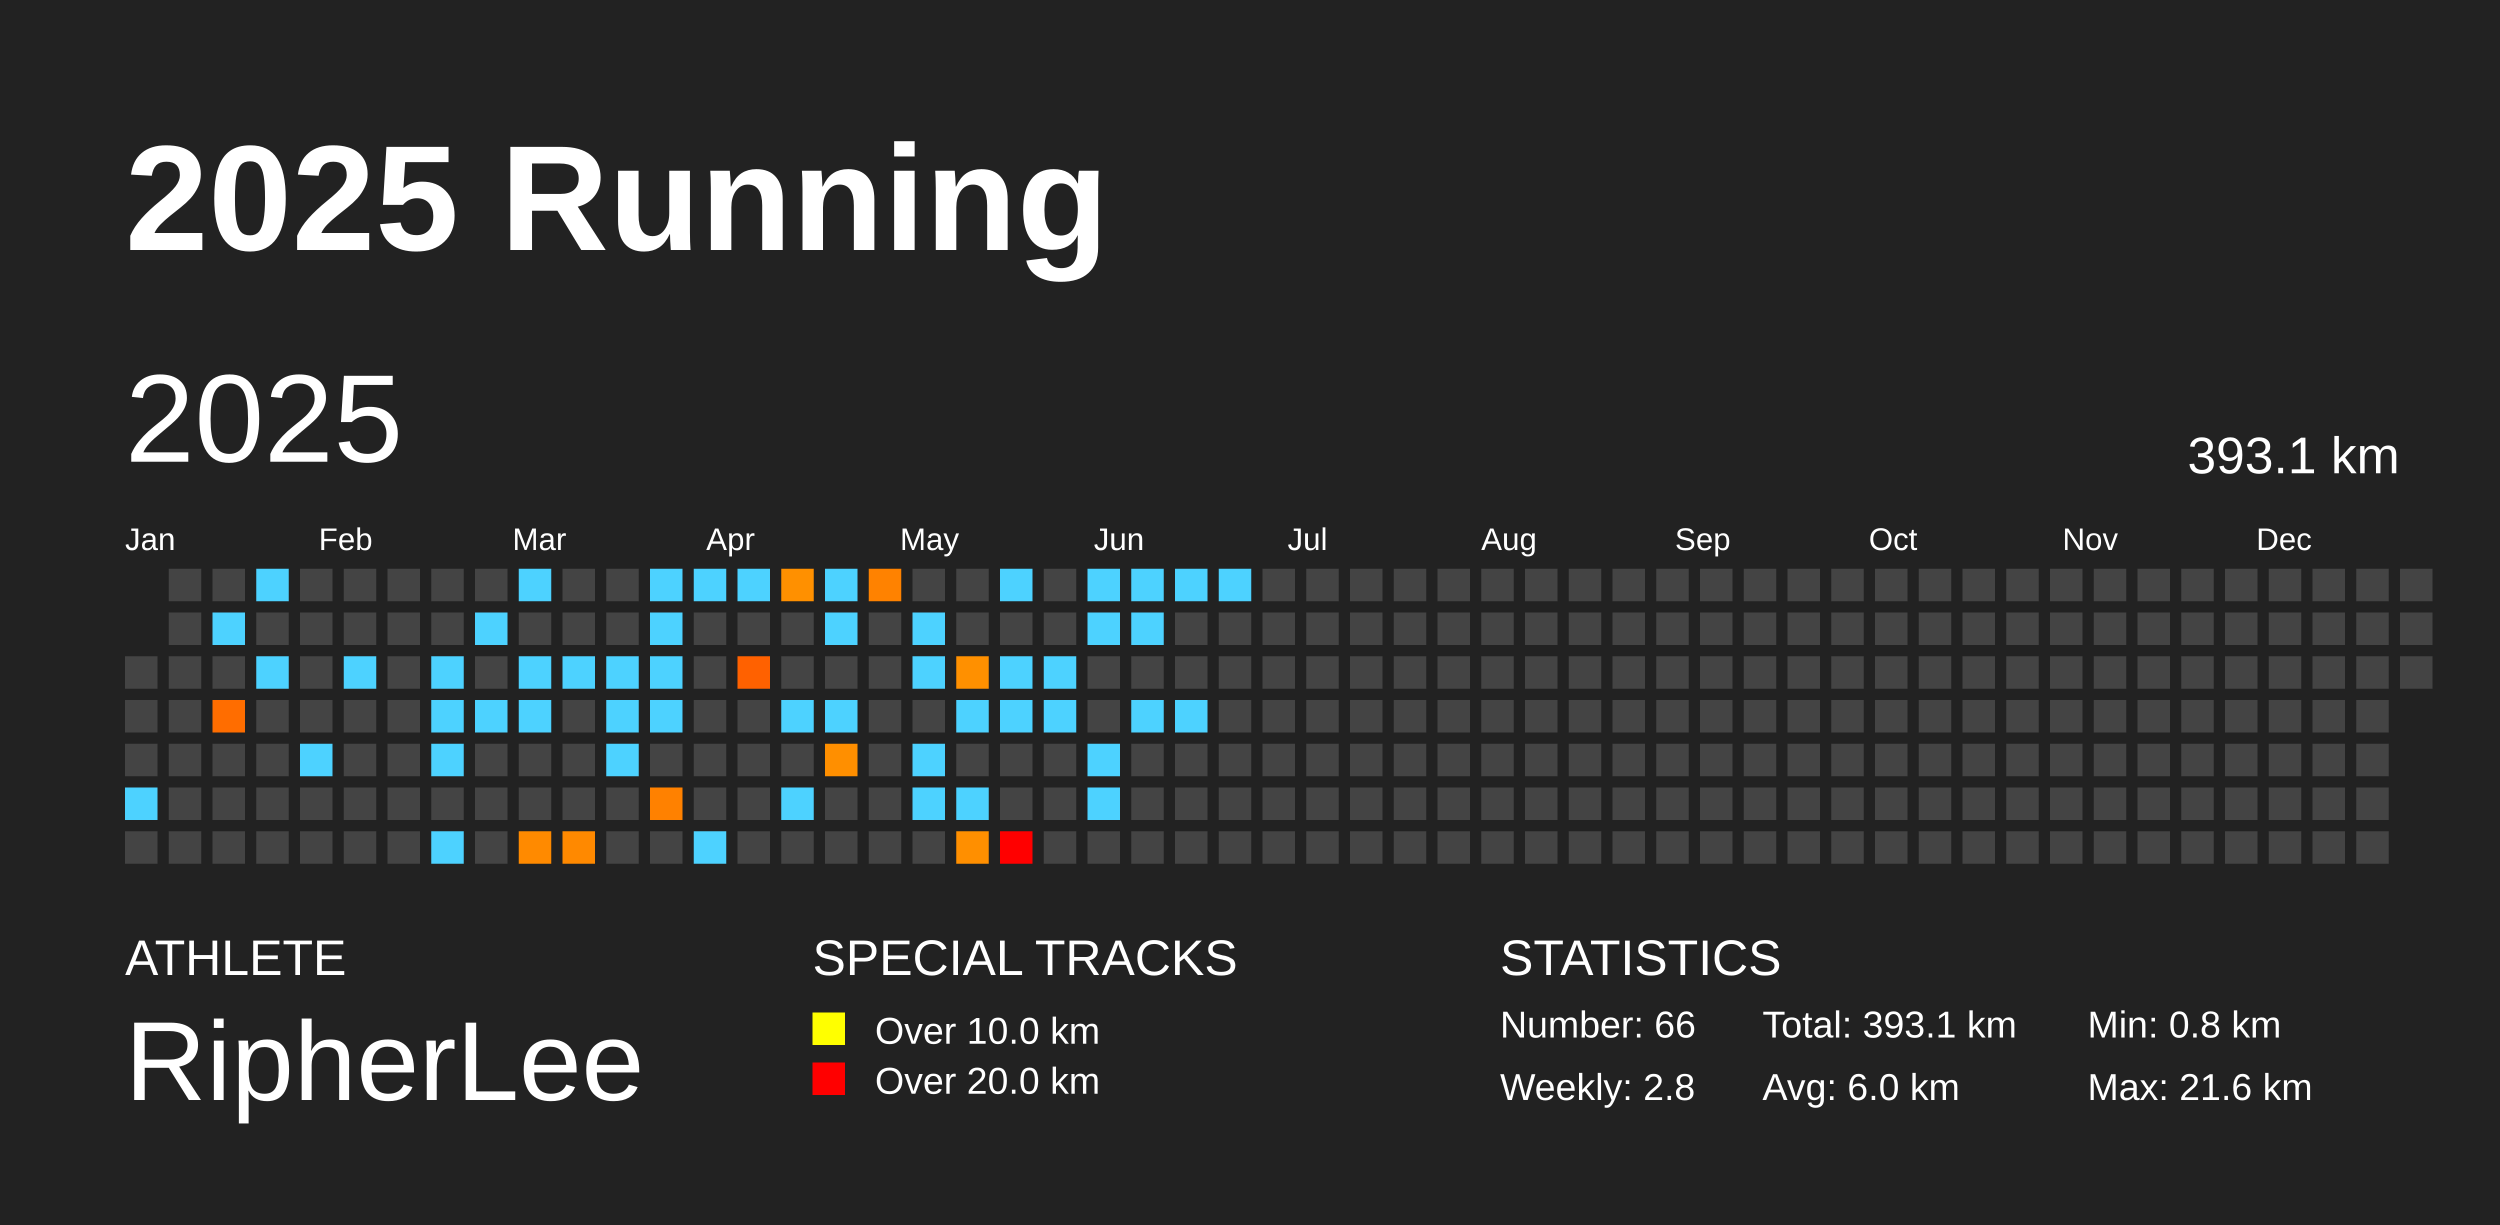
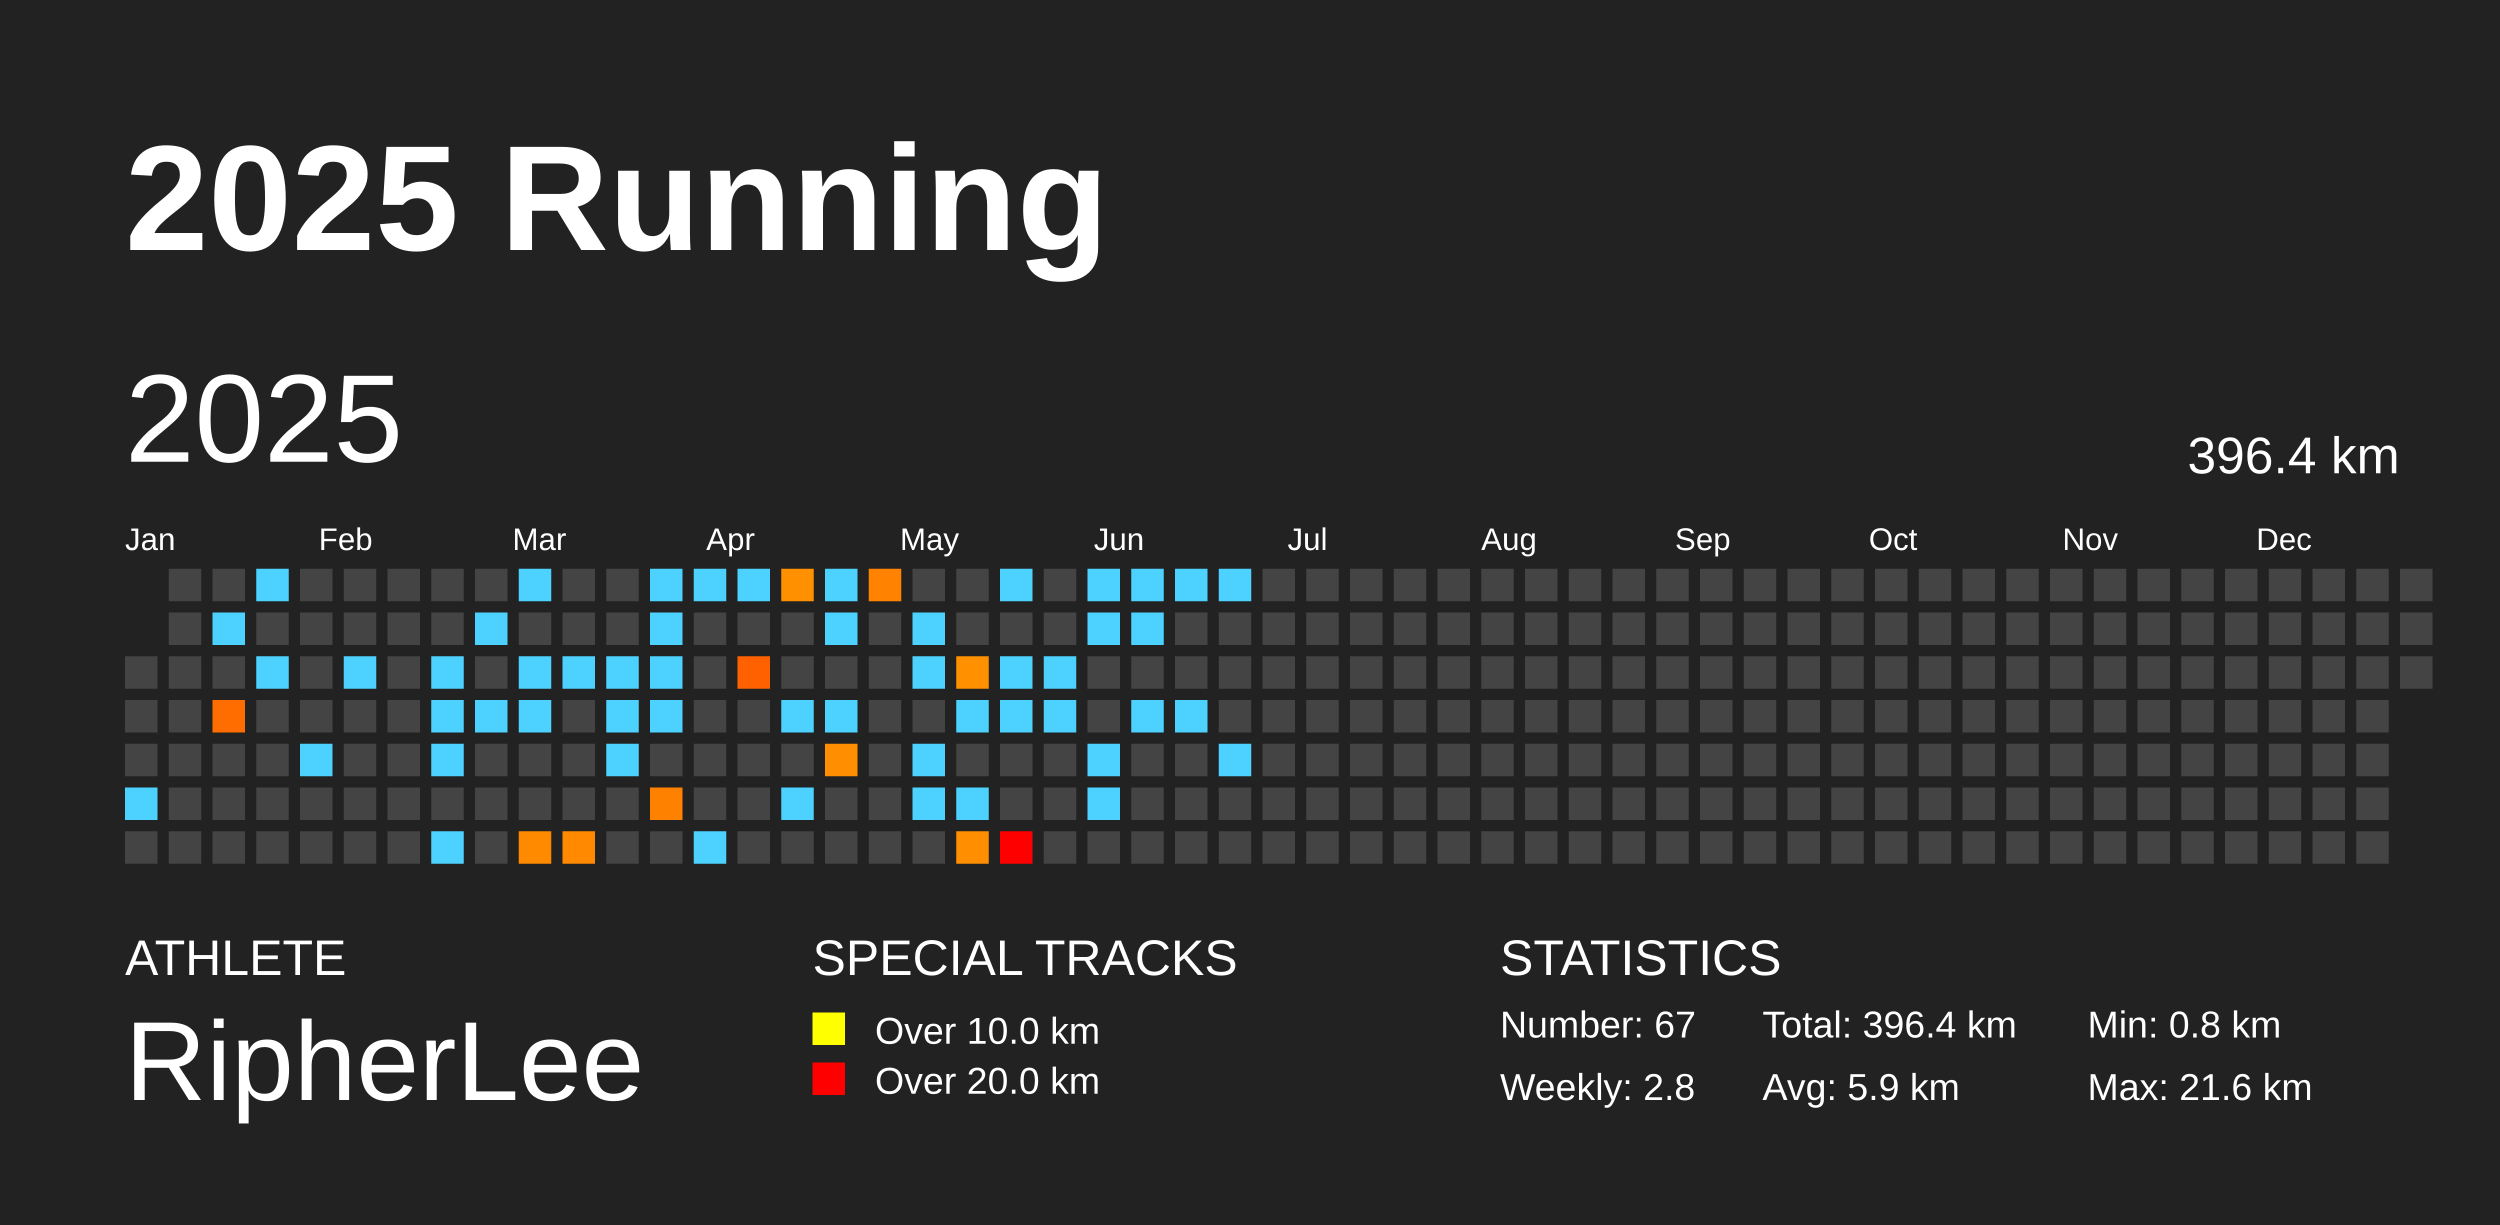
<svg xmlns="http://www.w3.org/2000/svg" baseProfile="full" height="98mm" version="1.1" viewBox="0,0,200,98" width="200mm">
  <defs />
  <rect fill="#222222" height="98" width="200" x="0" y="0" />
  <text fill="#FFFFFF" style="font-size:12px; font-family:Arial; font-weight:bold;" x="10" y="20">2025 Running</text>
  <text fill="#FFFFFF" style="font-size:4px; font-family:Arial" x="10" y="78">ATHLETE</text>
  <text fill="#FFFFFF" style="font-size:9px; font-family:Arial" x="10" y="88">RipherLee</text>
  <text fill="#FFFFFF" style="font-size:4px; font-family:Arial" x="65" y="78">SPECIAL TRACKS</text>
  <rect fill="yellow" height="2.6" width="2.6" x="65" y="81" />
  <text fill="#FFFFFF" style="font-size:3px; font-family:Arial" x="70" y="83.5">Over 10.0 km</text>
  <rect fill="red" height="2.6" width="2.6" x="65" y="85" />
  <text fill="#FFFFFF" style="font-size:3px; font-family:Arial" x="70" y="87.5">Over 20.0 km</text>
  <text fill="#FFFFFF" style="font-size:4px; font-family:Arial" x="120" y="78">STATISTICS</text>
-   <text fill="#FFFFFF" style="font-size:3px; font-family:Arial" x="120" y="83">Number: 66</text>
+   <text fill="#FFFFFF" style="font-size:3px; font-family:Arial" x="120" y="83">Number: 67</text>
  <text fill="#FFFFFF" style="font-size:3px; font-family:Arial" x="120" y="88">Weekly: 2.8</text>
-   <text fill="#FFFFFF" style="font-size:3px; font-family:Arial" x="141" y="83">Total: 393.1 km</text>
-   <text fill="#FFFFFF" style="font-size:3px; font-family:Arial" x="141" y="88">Avg: 6.0 km</text>
+   <text fill="#FFFFFF" style="font-size:3px; font-family:Arial" x="141" y="83">Total: 396.4 km</text>
+   <text fill="#FFFFFF" style="font-size:3px; font-family:Arial" x="141" y="88">Avg: 5.9 km</text>
  <text fill="#FFFFFF" style="font-size:3px; font-family:Arial" x="167" y="83">Min: 0.8 km</text>
  <text fill="#FFFFFF" style="font-size:3px; font-family:Arial" x="167" y="88">Max: 21.6 km</text>
  <text dominant-baseline="hanging" fill="#FFFFFF" style="font-size:10.0px; font-family:Arial;" x="10" y="30">2025</text>
-   <text dominant-baseline="hanging" fill="#FFFFFF" style="font-size:4.125px; font-family:Arial;" x="175" y="35">393.1 km</text>
+   <text dominant-baseline="hanging" fill="#FFFFFF" style="font-size:4.125px; font-family:Arial;" x="175" y="35">396.4 km</text>
  <text fill="#FFFFFF" style="font-size:2.5px; font-family:Arial" x="10.0" y="44">Jan</text>
  <text fill="#FFFFFF" style="font-size:2.5px; font-family:Arial" x="25.5" y="44">Feb</text>
  <text fill="#FFFFFF" style="font-size:2.5px; font-family:Arial" x="41.0" y="44">Mar</text>
  <text fill="#FFFFFF" style="font-size:2.5px; font-family:Arial" x="56.5" y="44">Apr</text>
  <text fill="#FFFFFF" style="font-size:2.5px; font-family:Arial" x="72.0" y="44">May</text>
  <text fill="#FFFFFF" style="font-size:2.5px; font-family:Arial" x="87.5" y="44">Jun</text>
  <text fill="#FFFFFF" style="font-size:2.5px; font-family:Arial" x="103.0" y="44">Jul</text>
  <text fill="#FFFFFF" style="font-size:2.5px; font-family:Arial" x="118.5" y="44">Aug</text>
  <text fill="#FFFFFF" style="font-size:2.5px; font-family:Arial" x="134.0" y="44">Sep</text>
  <text fill="#FFFFFF" style="font-size:2.5px; font-family:Arial" x="149.5" y="44">Oct</text>
  <text fill="#FFFFFF" style="font-size:2.5px; font-family:Arial" x="165.0" y="44">Nov</text>
  <text fill="#FFFFFF" style="font-size:2.5px; font-family:Arial" x="180.5" y="44">Dec</text>
  <rect fill="#444444" height="2.6" width="2.6" x="10.0" y="52.5" />
  <rect fill="#444444" height="2.6" width="2.6" x="10.0" y="56.0" />
  <rect fill="#444444" height="2.6" width="2.6" x="10.0" y="59.5" />
  <rect fill="#4dd2ff" height="2.6" width="2.6" x="10.0" y="63.0" />
  <rect fill="#444444" height="2.6" width="2.6" x="10.0" y="66.5" />
  <rect fill="#444444" height="2.6" width="2.6" x="13.5" y="45.5" />
  <rect fill="#444444" height="2.6" width="2.6" x="13.5" y="49.0" />
  <rect fill="#444444" height="2.6" width="2.6" x="13.5" y="52.5" />
  <rect fill="#444444" height="2.6" width="2.6" x="13.5" y="56.0" />
  <rect fill="#444444" height="2.6" width="2.6" x="13.5" y="59.5" />
  <rect fill="#444444" height="2.6" width="2.6" x="13.5" y="63.0" />
  <rect fill="#444444" height="2.6" width="2.6" x="13.5" y="66.5" />
  <rect fill="#444444" height="2.6" width="2.6" x="17.0" y="45.5" />
  <rect fill="#4dd2ff" height="2.6" width="2.6" x="17.0" y="49.0" />
  <rect fill="#444444" height="2.6" width="2.6" x="17.0" y="52.5" />
  <rect fill="#ff6d00" height="2.6" width="2.6" x="17.0" y="56.0" />
  <rect fill="#444444" height="2.6" width="2.6" x="17.0" y="59.5" />
  <rect fill="#444444" height="2.6" width="2.6" x="17.0" y="63.0" />
  <rect fill="#444444" height="2.6" width="2.6" x="17.0" y="66.5" />
  <rect fill="#4dd2ff" height="2.6" width="2.6" x="20.5" y="45.5" />
  <rect fill="#444444" height="2.6" width="2.6" x="20.5" y="49.0" />
  <rect fill="#4dd2ff" height="2.6" width="2.6" x="20.5" y="52.5" />
  <rect fill="#444444" height="2.6" width="2.6" x="20.5" y="56.0" />
  <rect fill="#444444" height="2.6" width="2.6" x="20.5" y="59.5" />
  <rect fill="#444444" height="2.6" width="2.6" x="20.5" y="63.0" />
  <rect fill="#444444" height="2.6" width="2.6" x="20.5" y="66.5" />
  <rect fill="#444444" height="2.6" width="2.6" x="24.0" y="45.5" />
  <rect fill="#444444" height="2.6" width="2.6" x="24.0" y="49.0" />
  <rect fill="#444444" height="2.6" width="2.6" x="24.0" y="52.5" />
  <rect fill="#444444" height="2.6" width="2.6" x="24.0" y="56.0" />
  <rect fill="#4dd2ff" height="2.6" width="2.6" x="24.0" y="59.5" />
  <rect fill="#444444" height="2.6" width="2.6" x="24.0" y="63.0" />
  <rect fill="#444444" height="2.6" width="2.6" x="24.0" y="66.5" />
  <rect fill="#444444" height="2.6" width="2.6" x="27.5" y="45.5" />
  <rect fill="#444444" height="2.6" width="2.6" x="27.5" y="49.0" />
  <rect fill="#4dd2ff" height="2.6" width="2.6" x="27.5" y="52.5" />
  <rect fill="#444444" height="2.6" width="2.6" x="27.5" y="56.0" />
  <rect fill="#444444" height="2.6" width="2.6" x="27.5" y="59.5" />
  <rect fill="#444444" height="2.6" width="2.6" x="27.5" y="63.0" />
  <rect fill="#444444" height="2.6" width="2.6" x="27.5" y="66.5" />
  <rect fill="#444444" height="2.6" width="2.6" x="31.0" y="45.5" />
  <rect fill="#444444" height="2.6" width="2.6" x="31.0" y="49.0" />
  <rect fill="#444444" height="2.6" width="2.6" x="31.0" y="52.5" />
  <rect fill="#444444" height="2.6" width="2.6" x="31.0" y="56.0" />
  <rect fill="#444444" height="2.6" width="2.6" x="31.0" y="59.5" />
  <rect fill="#444444" height="2.6" width="2.6" x="31.0" y="63.0" />
  <rect fill="#444444" height="2.6" width="2.6" x="31.0" y="66.5" />
  <rect fill="#444444" height="2.6" width="2.6" x="34.5" y="45.5" />
  <rect fill="#444444" height="2.6" width="2.6" x="34.5" y="49.0" />
  <rect fill="#4dd2ff" height="2.6" width="2.6" x="34.5" y="52.5" />
  <rect fill="#4dd2ff" height="2.6" width="2.6" x="34.5" y="56.0" />
  <rect fill="#4dd2ff" height="2.6" width="2.6" x="34.5" y="59.5" />
  <rect fill="#444444" height="2.6" width="2.6" x="34.5" y="63.0" />
  <rect fill="#4dd2ff" height="2.6" width="2.6" x="34.5" y="66.5" />
  <rect fill="#444444" height="2.6" width="2.6" x="38.0" y="45.5" />
  <rect fill="#4dd2ff" height="2.6" width="2.6" x="38.0" y="49.0" />
  <rect fill="#444444" height="2.6" width="2.6" x="38.0" y="52.5" />
  <rect fill="#4dd2ff" height="2.6" width="2.6" x="38.0" y="56.0" />
  <rect fill="#444444" height="2.6" width="2.6" x="38.0" y="59.5" />
  <rect fill="#444444" height="2.6" width="2.6" x="38.0" y="63.0" />
  <rect fill="#444444" height="2.6" width="2.6" x="38.0" y="66.5" />
  <rect fill="#4dd2ff" height="2.6" width="2.6" x="41.5" y="45.5" />
  <rect fill="#444444" height="2.6" width="2.6" x="41.5" y="49.0" />
  <rect fill="#4dd2ff" height="2.6" width="2.6" x="41.5" y="52.5" />
  <rect fill="#4dd2ff" height="2.6" width="2.6" x="41.5" y="56.0" />
  <rect fill="#444444" height="2.6" width="2.6" x="41.5" y="59.5" />
  <rect fill="#444444" height="2.6" width="2.6" x="41.5" y="63.0" />
  <rect fill="#ff8a00" height="2.6" width="2.6" x="41.5" y="66.5" />
  <rect fill="#444444" height="2.6" width="2.6" x="45.0" y="45.5" />
  <rect fill="#444444" height="2.6" width="2.6" x="45.0" y="49.0" />
  <rect fill="#4dd2ff" height="2.6" width="2.6" x="45.0" y="52.5" />
  <rect fill="#444444" height="2.6" width="2.6" x="45.0" y="56.0" />
  <rect fill="#444444" height="2.6" width="2.6" x="45.0" y="59.5" />
  <rect fill="#444444" height="2.6" width="2.6" x="45.0" y="63.0" />
  <rect fill="#ff8900" height="2.6" width="2.6" x="45.0" y="66.5" />
  <rect fill="#444444" height="2.6" width="2.6" x="48.5" y="45.5" />
  <rect fill="#444444" height="2.6" width="2.6" x="48.5" y="49.0" />
  <rect fill="#4dd2ff" height="2.6" width="2.6" x="48.5" y="52.5" />
  <rect fill="#4dd2ff" height="2.6" width="2.6" x="48.5" y="56.0" />
  <rect fill="#4dd2ff" height="2.6" width="2.6" x="48.5" y="59.5" />
  <rect fill="#444444" height="2.6" width="2.6" x="48.5" y="63.0" />
  <rect fill="#444444" height="2.6" width="2.6" x="48.5" y="66.5" />
  <rect fill="#4dd2ff" height="2.6" width="2.6" x="52.0" y="45.5" />
  <rect fill="#4dd2ff" height="2.6" width="2.6" x="52.0" y="49.0" />
  <rect fill="#4dd2ff" height="2.6" width="2.6" x="52.0" y="52.5" />
  <rect fill="#4dd2ff" height="2.6" width="2.6" x="52.0" y="56.0" />
  <rect fill="#444444" height="2.6" width="2.6" x="52.0" y="59.5" />
  <rect fill="#ff8100" height="2.6" width="2.6" x="52.0" y="63.0" />
  <rect fill="#444444" height="2.6" width="2.6" x="52.0" y="66.5" />
  <rect fill="#4dd2ff" height="2.6" width="2.6" x="55.5" y="45.5" />
  <rect fill="#444444" height="2.6" width="2.6" x="55.5" y="49.0" />
  <rect fill="#444444" height="2.6" width="2.6" x="55.5" y="52.5" />
  <rect fill="#444444" height="2.6" width="2.6" x="55.5" y="56.0" />
  <rect fill="#444444" height="2.6" width="2.6" x="55.5" y="59.5" />
  <rect fill="#444444" height="2.6" width="2.6" x="55.5" y="63.0" />
  <rect fill="#4dd2ff" height="2.6" width="2.6" x="55.5" y="66.5" />
  <rect fill="#4dd2ff" height="2.6" width="2.6" x="59.0" y="45.5" />
  <rect fill="#444444" height="2.6" width="2.6" x="59.0" y="49.0" />
  <rect fill="#ff6100" height="2.6" width="2.6" x="59.0" y="52.5" />
  <rect fill="#444444" height="2.6" width="2.6" x="59.0" y="56.0" />
  <rect fill="#444444" height="2.6" width="2.6" x="59.0" y="59.5" />
  <rect fill="#444444" height="2.6" width="2.6" x="59.0" y="63.0" />
  <rect fill="#444444" height="2.6" width="2.6" x="59.0" y="66.5" />
  <rect fill="#ff9000" height="2.6" width="2.6" x="62.5" y="45.5" />
  <rect fill="#444444" height="2.6" width="2.6" x="62.5" y="49.0" />
  <rect fill="#444444" height="2.6" width="2.6" x="62.5" y="52.5" />
  <rect fill="#4dd2ff" height="2.6" width="2.6" x="62.5" y="56.0" />
  <rect fill="#444444" height="2.6" width="2.6" x="62.5" y="59.5" />
  <rect fill="#4dd2ff" height="2.6" width="2.6" x="62.5" y="63.0" />
  <rect fill="#444444" height="2.6" width="2.6" x="62.5" y="66.5" />
  <rect fill="#4dd2ff" height="2.6" width="2.6" x="66.0" y="45.5" />
  <rect fill="#4dd2ff" height="2.6" width="2.6" x="66.0" y="49.0" />
  <rect fill="#444444" height="2.6" width="2.6" x="66.0" y="52.5" />
  <rect fill="#4dd2ff" height="2.6" width="2.6" x="66.0" y="56.0" />
  <rect fill="#ff8f00" height="2.6" width="2.6" x="66.0" y="59.5" />
  <rect fill="#444444" height="2.6" width="2.6" x="66.0" y="63.0" />
  <rect fill="#444444" height="2.6" width="2.6" x="66.0" y="66.5" />
  <rect fill="#ff8200" height="2.6" width="2.6" x="69.5" y="45.5" />
  <rect fill="#444444" height="2.6" width="2.6" x="69.5" y="49.0" />
  <rect fill="#444444" height="2.6" width="2.6" x="69.5" y="52.5" />
  <rect fill="#444444" height="2.6" width="2.6" x="69.5" y="56.0" />
  <rect fill="#444444" height="2.6" width="2.6" x="69.5" y="59.5" />
  <rect fill="#444444" height="2.6" width="2.6" x="69.5" y="63.0" />
  <rect fill="#444444" height="2.6" width="2.6" x="69.5" y="66.5" />
  <rect fill="#444444" height="2.6" width="2.6" x="73.0" y="45.5" />
  <rect fill="#4dd2ff" height="2.6" width="2.6" x="73.0" y="49.0" />
  <rect fill="#4dd2ff" height="2.6" width="2.6" x="73.0" y="52.5" />
  <rect fill="#444444" height="2.6" width="2.6" x="73.0" y="56.0" />
  <rect fill="#4dd2ff" height="2.6" width="2.6" x="73.0" y="59.5" />
  <rect fill="#4dd2ff" height="2.6" width="2.6" x="73.0" y="63.0" />
  <rect fill="#444444" height="2.6" width="2.6" x="73.0" y="66.5" />
  <rect fill="#444444" height="2.6" width="2.6" x="76.5" y="45.5" />
  <rect fill="#444444" height="2.6" width="2.6" x="76.5" y="49.0" />
  <rect fill="#ff9000" height="2.6" width="2.6" x="76.5" y="52.5" />
  <rect fill="#4dd2ff" height="2.6" width="2.6" x="76.5" y="56.0" />
  <rect fill="#444444" height="2.6" width="2.6" x="76.5" y="59.5" />
  <rect fill="#4dd2ff" height="2.6" width="2.6" x="76.5" y="63.0" />
  <rect fill="#ff8f00" height="2.6" width="2.6" x="76.5" y="66.5" />
  <rect fill="#4dd2ff" height="2.6" width="2.6" x="80.0" y="45.5" />
  <rect fill="#444444" height="2.6" width="2.6" x="80.0" y="49.0" />
  <rect fill="#4dd2ff" height="2.6" width="2.6" x="80.0" y="52.5" />
  <rect fill="#4dd2ff" height="2.6" width="2.6" x="80.0" y="56.0" />
  <rect fill="#444444" height="2.6" width="2.6" x="80.0" y="59.5" />
  <rect fill="#444444" height="2.6" width="2.6" x="80.0" y="63.0" />
  <rect fill="red" height="2.6" width="2.6" x="80.0" y="66.5" />
  <rect fill="#444444" height="2.6" width="2.6" x="83.5" y="45.5" />
  <rect fill="#444444" height="2.6" width="2.6" x="83.5" y="49.0" />
  <rect fill="#4dd2ff" height="2.6" width="2.6" x="83.5" y="52.5" />
  <rect fill="#4dd2ff" height="2.6" width="2.6" x="83.5" y="56.0" />
  <rect fill="#444444" height="2.6" width="2.6" x="83.5" y="59.5" />
  <rect fill="#444444" height="2.6" width="2.6" x="83.5" y="63.0" />
  <rect fill="#444444" height="2.6" width="2.6" x="83.5" y="66.5" />
  <rect fill="#4dd2ff" height="2.6" width="2.6" x="87.0" y="45.5" />
  <rect fill="#4dd2ff" height="2.6" width="2.6" x="87.0" y="49.0" />
  <rect fill="#444444" height="2.6" width="2.6" x="87.0" y="52.5" />
  <rect fill="#444444" height="2.6" width="2.6" x="87.0" y="56.0" />
  <rect fill="#4dd2ff" height="2.6" width="2.6" x="87.0" y="59.5" />
  <rect fill="#4dd2ff" height="2.6" width="2.6" x="87.0" y="63.0" />
  <rect fill="#444444" height="2.6" width="2.6" x="87.0" y="66.5" />
  <rect fill="#4dd2ff" height="2.6" width="2.6" x="90.5" y="45.5" />
  <rect fill="#4dd2ff" height="2.6" width="2.6" x="90.5" y="49.0" />
  <rect fill="#444444" height="2.6" width="2.6" x="90.5" y="52.5" />
  <rect fill="#4dd2ff" height="2.6" width="2.6" x="90.5" y="56.0" />
  <rect fill="#444444" height="2.6" width="2.6" x="90.5" y="59.5" />
  <rect fill="#444444" height="2.6" width="2.6" x="90.5" y="63.0" />
  <rect fill="#444444" height="2.6" width="2.6" x="90.5" y="66.5" />
  <rect fill="#4dd2ff" height="2.6" width="2.6" x="94.0" y="45.5" />
  <rect fill="#444444" height="2.6" width="2.6" x="94.0" y="49.0" />
  <rect fill="#444444" height="2.6" width="2.6" x="94.0" y="52.5" />
  <rect fill="#4dd2ff" height="2.6" width="2.6" x="94.0" y="56.0" />
  <rect fill="#444444" height="2.6" width="2.6" x="94.0" y="59.5" />
  <rect fill="#444444" height="2.6" width="2.6" x="94.0" y="63.0" />
  <rect fill="#444444" height="2.6" width="2.6" x="94.0" y="66.5" />
  <rect fill="#4dd2ff" height="2.6" width="2.6" x="97.5" y="45.5" />
  <rect fill="#444444" height="2.6" width="2.6" x="97.5" y="49.0" />
  <rect fill="#444444" height="2.6" width="2.6" x="97.5" y="52.5" />
  <rect fill="#444444" height="2.6" width="2.6" x="97.5" y="56.0" />
-   <rect fill="#444444" height="2.6" width="2.6" x="97.5" y="59.5" />
+   <rect fill="#4dd2ff" height="2.6" width="2.6" x="97.5" y="59.5" />
  <rect fill="#444444" height="2.6" width="2.6" x="97.5" y="63.0" />
  <rect fill="#444444" height="2.6" width="2.6" x="97.5" y="66.5" />
  <rect fill="#444444" height="2.6" width="2.6" x="101.0" y="45.5" />
  <rect fill="#444444" height="2.6" width="2.6" x="101.0" y="49.0" />
  <rect fill="#444444" height="2.6" width="2.6" x="101.0" y="52.5" />
  <rect fill="#444444" height="2.6" width="2.6" x="101.0" y="56.0" />
  <rect fill="#444444" height="2.6" width="2.6" x="101.0" y="59.5" />
  <rect fill="#444444" height="2.6" width="2.6" x="101.0" y="63.0" />
  <rect fill="#444444" height="2.6" width="2.6" x="101.0" y="66.5" />
  <rect fill="#444444" height="2.6" width="2.6" x="104.5" y="45.5" />
  <rect fill="#444444" height="2.6" width="2.6" x="104.5" y="49.0" />
  <rect fill="#444444" height="2.6" width="2.6" x="104.5" y="52.5" />
  <rect fill="#444444" height="2.6" width="2.6" x="104.5" y="56.0" />
  <rect fill="#444444" height="2.6" width="2.6" x="104.5" y="59.5" />
  <rect fill="#444444" height="2.6" width="2.6" x="104.5" y="63.0" />
  <rect fill="#444444" height="2.6" width="2.6" x="104.5" y="66.5" />
  <rect fill="#444444" height="2.6" width="2.6" x="108.0" y="45.5" />
  <rect fill="#444444" height="2.6" width="2.6" x="108.0" y="49.0" />
  <rect fill="#444444" height="2.6" width="2.6" x="108.0" y="52.5" />
  <rect fill="#444444" height="2.6" width="2.6" x="108.0" y="56.0" />
  <rect fill="#444444" height="2.6" width="2.6" x="108.0" y="59.5" />
  <rect fill="#444444" height="2.6" width="2.6" x="108.0" y="63.0" />
  <rect fill="#444444" height="2.6" width="2.6" x="108.0" y="66.5" />
  <rect fill="#444444" height="2.6" width="2.6" x="111.5" y="45.5" />
  <rect fill="#444444" height="2.6" width="2.6" x="111.5" y="49.0" />
  <rect fill="#444444" height="2.6" width="2.6" x="111.5" y="52.5" />
  <rect fill="#444444" height="2.6" width="2.6" x="111.5" y="56.0" />
  <rect fill="#444444" height="2.6" width="2.6" x="111.5" y="59.5" />
  <rect fill="#444444" height="2.6" width="2.6" x="111.5" y="63.0" />
  <rect fill="#444444" height="2.6" width="2.6" x="111.5" y="66.5" />
  <rect fill="#444444" height="2.6" width="2.6" x="115.0" y="45.5" />
  <rect fill="#444444" height="2.6" width="2.6" x="115.0" y="49.0" />
  <rect fill="#444444" height="2.6" width="2.6" x="115.0" y="52.5" />
  <rect fill="#444444" height="2.6" width="2.6" x="115.0" y="56.0" />
  <rect fill="#444444" height="2.6" width="2.6" x="115.0" y="59.5" />
  <rect fill="#444444" height="2.6" width="2.6" x="115.0" y="63.0" />
  <rect fill="#444444" height="2.6" width="2.6" x="115.0" y="66.5" />
  <rect fill="#444444" height="2.6" width="2.6" x="118.5" y="45.5" />
  <rect fill="#444444" height="2.6" width="2.6" x="118.5" y="49.0" />
  <rect fill="#444444" height="2.6" width="2.6" x="118.5" y="52.5" />
  <rect fill="#444444" height="2.6" width="2.6" x="118.5" y="56.0" />
  <rect fill="#444444" height="2.6" width="2.6" x="118.5" y="59.5" />
  <rect fill="#444444" height="2.6" width="2.6" x="118.5" y="63.0" />
  <rect fill="#444444" height="2.6" width="2.6" x="118.5" y="66.5" />
  <rect fill="#444444" height="2.6" width="2.6" x="122.0" y="45.5" />
  <rect fill="#444444" height="2.6" width="2.6" x="122.0" y="49.0" />
  <rect fill="#444444" height="2.6" width="2.6" x="122.0" y="52.5" />
  <rect fill="#444444" height="2.6" width="2.6" x="122.0" y="56.0" />
  <rect fill="#444444" height="2.6" width="2.6" x="122.0" y="59.5" />
  <rect fill="#444444" height="2.6" width="2.6" x="122.0" y="63.0" />
  <rect fill="#444444" height="2.6" width="2.6" x="122.0" y="66.5" />
  <rect fill="#444444" height="2.6" width="2.6" x="125.5" y="45.5" />
  <rect fill="#444444" height="2.6" width="2.6" x="125.5" y="49.0" />
  <rect fill="#444444" height="2.6" width="2.6" x="125.5" y="52.5" />
  <rect fill="#444444" height="2.6" width="2.6" x="125.5" y="56.0" />
  <rect fill="#444444" height="2.6" width="2.6" x="125.5" y="59.5" />
  <rect fill="#444444" height="2.6" width="2.6" x="125.5" y="63.0" />
  <rect fill="#444444" height="2.6" width="2.6" x="125.5" y="66.5" />
  <rect fill="#444444" height="2.6" width="2.6" x="129.0" y="45.5" />
  <rect fill="#444444" height="2.6" width="2.6" x="129.0" y="49.0" />
  <rect fill="#444444" height="2.6" width="2.6" x="129.0" y="52.5" />
  <rect fill="#444444" height="2.6" width="2.6" x="129.0" y="56.0" />
  <rect fill="#444444" height="2.6" width="2.6" x="129.0" y="59.5" />
  <rect fill="#444444" height="2.6" width="2.6" x="129.0" y="63.0" />
  <rect fill="#444444" height="2.6" width="2.6" x="129.0" y="66.5" />
  <rect fill="#444444" height="2.6" width="2.6" x="132.5" y="45.5" />
  <rect fill="#444444" height="2.6" width="2.6" x="132.5" y="49.0" />
  <rect fill="#444444" height="2.6" width="2.6" x="132.5" y="52.5" />
  <rect fill="#444444" height="2.6" width="2.6" x="132.5" y="56.0" />
  <rect fill="#444444" height="2.6" width="2.6" x="132.5" y="59.5" />
  <rect fill="#444444" height="2.6" width="2.6" x="132.5" y="63.0" />
  <rect fill="#444444" height="2.6" width="2.6" x="132.5" y="66.5" />
  <rect fill="#444444" height="2.6" width="2.6" x="136.0" y="45.5" />
  <rect fill="#444444" height="2.6" width="2.6" x="136.0" y="49.0" />
  <rect fill="#444444" height="2.6" width="2.6" x="136.0" y="52.5" />
  <rect fill="#444444" height="2.6" width="2.6" x="136.0" y="56.0" />
  <rect fill="#444444" height="2.6" width="2.6" x="136.0" y="59.5" />
  <rect fill="#444444" height="2.6" width="2.6" x="136.0" y="63.0" />
  <rect fill="#444444" height="2.6" width="2.6" x="136.0" y="66.5" />
  <rect fill="#444444" height="2.6" width="2.6" x="139.5" y="45.5" />
  <rect fill="#444444" height="2.6" width="2.6" x="139.5" y="49.0" />
  <rect fill="#444444" height="2.6" width="2.6" x="139.5" y="52.5" />
  <rect fill="#444444" height="2.6" width="2.6" x="139.5" y="56.0" />
  <rect fill="#444444" height="2.6" width="2.6" x="139.5" y="59.5" />
  <rect fill="#444444" height="2.6" width="2.6" x="139.5" y="63.0" />
  <rect fill="#444444" height="2.6" width="2.6" x="139.5" y="66.5" />
  <rect fill="#444444" height="2.6" width="2.6" x="143.0" y="45.5" />
  <rect fill="#444444" height="2.6" width="2.6" x="143.0" y="49.0" />
  <rect fill="#444444" height="2.6" width="2.6" x="143.0" y="52.5" />
  <rect fill="#444444" height="2.6" width="2.6" x="143.0" y="56.0" />
  <rect fill="#444444" height="2.6" width="2.6" x="143.0" y="59.5" />
  <rect fill="#444444" height="2.6" width="2.6" x="143.0" y="63.0" />
  <rect fill="#444444" height="2.6" width="2.6" x="143.0" y="66.5" />
  <rect fill="#444444" height="2.6" width="2.6" x="146.5" y="45.5" />
  <rect fill="#444444" height="2.6" width="2.6" x="146.5" y="49.0" />
  <rect fill="#444444" height="2.6" width="2.6" x="146.5" y="52.5" />
  <rect fill="#444444" height="2.6" width="2.6" x="146.5" y="56.0" />
  <rect fill="#444444" height="2.6" width="2.6" x="146.5" y="59.5" />
  <rect fill="#444444" height="2.6" width="2.6" x="146.5" y="63.0" />
  <rect fill="#444444" height="2.6" width="2.6" x="146.5" y="66.5" />
  <rect fill="#444444" height="2.6" width="2.6" x="150.0" y="45.5" />
  <rect fill="#444444" height="2.6" width="2.6" x="150.0" y="49.0" />
  <rect fill="#444444" height="2.6" width="2.6" x="150.0" y="52.5" />
  <rect fill="#444444" height="2.6" width="2.6" x="150.0" y="56.0" />
  <rect fill="#444444" height="2.6" width="2.6" x="150.0" y="59.5" />
  <rect fill="#444444" height="2.6" width="2.6" x="150.0" y="63.0" />
  <rect fill="#444444" height="2.6" width="2.6" x="150.0" y="66.5" />
  <rect fill="#444444" height="2.6" width="2.6" x="153.5" y="45.5" />
  <rect fill="#444444" height="2.6" width="2.6" x="153.5" y="49.0" />
  <rect fill="#444444" height="2.6" width="2.6" x="153.5" y="52.5" />
  <rect fill="#444444" height="2.6" width="2.6" x="153.5" y="56.0" />
  <rect fill="#444444" height="2.6" width="2.6" x="153.5" y="59.5" />
  <rect fill="#444444" height="2.6" width="2.6" x="153.5" y="63.0" />
  <rect fill="#444444" height="2.6" width="2.6" x="153.5" y="66.5" />
  <rect fill="#444444" height="2.6" width="2.6" x="157.0" y="45.5" />
  <rect fill="#444444" height="2.6" width="2.6" x="157.0" y="49.0" />
  <rect fill="#444444" height="2.6" width="2.6" x="157.0" y="52.5" />
  <rect fill="#444444" height="2.6" width="2.6" x="157.0" y="56.0" />
  <rect fill="#444444" height="2.6" width="2.6" x="157.0" y="59.5" />
  <rect fill="#444444" height="2.6" width="2.6" x="157.0" y="63.0" />
  <rect fill="#444444" height="2.6" width="2.6" x="157.0" y="66.5" />
  <rect fill="#444444" height="2.6" width="2.6" x="160.5" y="45.5" />
  <rect fill="#444444" height="2.6" width="2.6" x="160.5" y="49.0" />
  <rect fill="#444444" height="2.6" width="2.6" x="160.5" y="52.5" />
  <rect fill="#444444" height="2.6" width="2.6" x="160.5" y="56.0" />
  <rect fill="#444444" height="2.6" width="2.6" x="160.5" y="59.5" />
  <rect fill="#444444" height="2.6" width="2.6" x="160.5" y="63.0" />
  <rect fill="#444444" height="2.6" width="2.6" x="160.5" y="66.5" />
  <rect fill="#444444" height="2.6" width="2.6" x="164.0" y="45.5" />
  <rect fill="#444444" height="2.6" width="2.6" x="164.0" y="49.0" />
  <rect fill="#444444" height="2.6" width="2.6" x="164.0" y="52.5" />
  <rect fill="#444444" height="2.6" width="2.6" x="164.0" y="56.0" />
  <rect fill="#444444" height="2.6" width="2.6" x="164.0" y="59.5" />
  <rect fill="#444444" height="2.6" width="2.6" x="164.0" y="63.0" />
  <rect fill="#444444" height="2.6" width="2.6" x="164.0" y="66.5" />
  <rect fill="#444444" height="2.6" width="2.6" x="167.5" y="45.5" />
  <rect fill="#444444" height="2.6" width="2.6" x="167.5" y="49.0" />
  <rect fill="#444444" height="2.6" width="2.6" x="167.5" y="52.5" />
  <rect fill="#444444" height="2.6" width="2.6" x="167.5" y="56.0" />
  <rect fill="#444444" height="2.6" width="2.6" x="167.5" y="59.5" />
  <rect fill="#444444" height="2.6" width="2.6" x="167.5" y="63.0" />
  <rect fill="#444444" height="2.6" width="2.6" x="167.5" y="66.5" />
  <rect fill="#444444" height="2.6" width="2.6" x="171.0" y="45.5" />
  <rect fill="#444444" height="2.6" width="2.6" x="171.0" y="49.0" />
  <rect fill="#444444" height="2.6" width="2.6" x="171.0" y="52.5" />
  <rect fill="#444444" height="2.6" width="2.6" x="171.0" y="56.0" />
  <rect fill="#444444" height="2.6" width="2.6" x="171.0" y="59.5" />
  <rect fill="#444444" height="2.6" width="2.6" x="171.0" y="63.0" />
  <rect fill="#444444" height="2.6" width="2.6" x="171.0" y="66.5" />
  <rect fill="#444444" height="2.6" width="2.6" x="174.5" y="45.5" />
  <rect fill="#444444" height="2.6" width="2.6" x="174.5" y="49.0" />
  <rect fill="#444444" height="2.6" width="2.6" x="174.5" y="52.5" />
  <rect fill="#444444" height="2.6" width="2.6" x="174.5" y="56.0" />
  <rect fill="#444444" height="2.6" width="2.6" x="174.5" y="59.5" />
  <rect fill="#444444" height="2.6" width="2.6" x="174.5" y="63.0" />
  <rect fill="#444444" height="2.6" width="2.6" x="174.5" y="66.5" />
  <rect fill="#444444" height="2.6" width="2.6" x="178.0" y="45.5" />
  <rect fill="#444444" height="2.6" width="2.6" x="178.0" y="49.0" />
  <rect fill="#444444" height="2.6" width="2.6" x="178.0" y="52.5" />
  <rect fill="#444444" height="2.6" width="2.6" x="178.0" y="56.0" />
  <rect fill="#444444" height="2.6" width="2.6" x="178.0" y="59.5" />
  <rect fill="#444444" height="2.6" width="2.6" x="178.0" y="63.0" />
  <rect fill="#444444" height="2.6" width="2.6" x="178.0" y="66.5" />
  <rect fill="#444444" height="2.6" width="2.6" x="181.5" y="45.5" />
  <rect fill="#444444" height="2.6" width="2.6" x="181.5" y="49.0" />
  <rect fill="#444444" height="2.6" width="2.6" x="181.5" y="52.5" />
  <rect fill="#444444" height="2.6" width="2.6" x="181.5" y="56.0" />
  <rect fill="#444444" height="2.6" width="2.6" x="181.5" y="59.5" />
  <rect fill="#444444" height="2.6" width="2.6" x="181.5" y="63.0" />
  <rect fill="#444444" height="2.6" width="2.6" x="181.5" y="66.5" />
  <rect fill="#444444" height="2.6" width="2.6" x="185.0" y="45.5" />
  <rect fill="#444444" height="2.6" width="2.6" x="185.0" y="49.0" />
  <rect fill="#444444" height="2.6" width="2.6" x="185.0" y="52.5" />
  <rect fill="#444444" height="2.6" width="2.6" x="185.0" y="56.0" />
  <rect fill="#444444" height="2.6" width="2.6" x="185.0" y="59.5" />
  <rect fill="#444444" height="2.6" width="2.6" x="185.0" y="63.0" />
  <rect fill="#444444" height="2.6" width="2.6" x="185.0" y="66.5" />
  <rect fill="#444444" height="2.6" width="2.6" x="188.5" y="45.5" />
  <rect fill="#444444" height="2.6" width="2.6" x="188.5" y="49.0" />
  <rect fill="#444444" height="2.6" width="2.6" x="188.5" y="52.5" />
  <rect fill="#444444" height="2.6" width="2.6" x="188.5" y="56.0" />
  <rect fill="#444444" height="2.6" width="2.6" x="188.5" y="59.5" />
  <rect fill="#444444" height="2.6" width="2.6" x="188.5" y="63.0" />
  <rect fill="#444444" height="2.6" width="2.6" x="188.5" y="66.5" />
  <rect fill="#444444" height="2.6" width="2.6" x="192.0" y="45.5" />
  <rect fill="#444444" height="2.6" width="2.6" x="192.0" y="49.0" />
  <rect fill="#444444" height="2.6" width="2.6" x="192.0" y="52.5" />
</svg>
